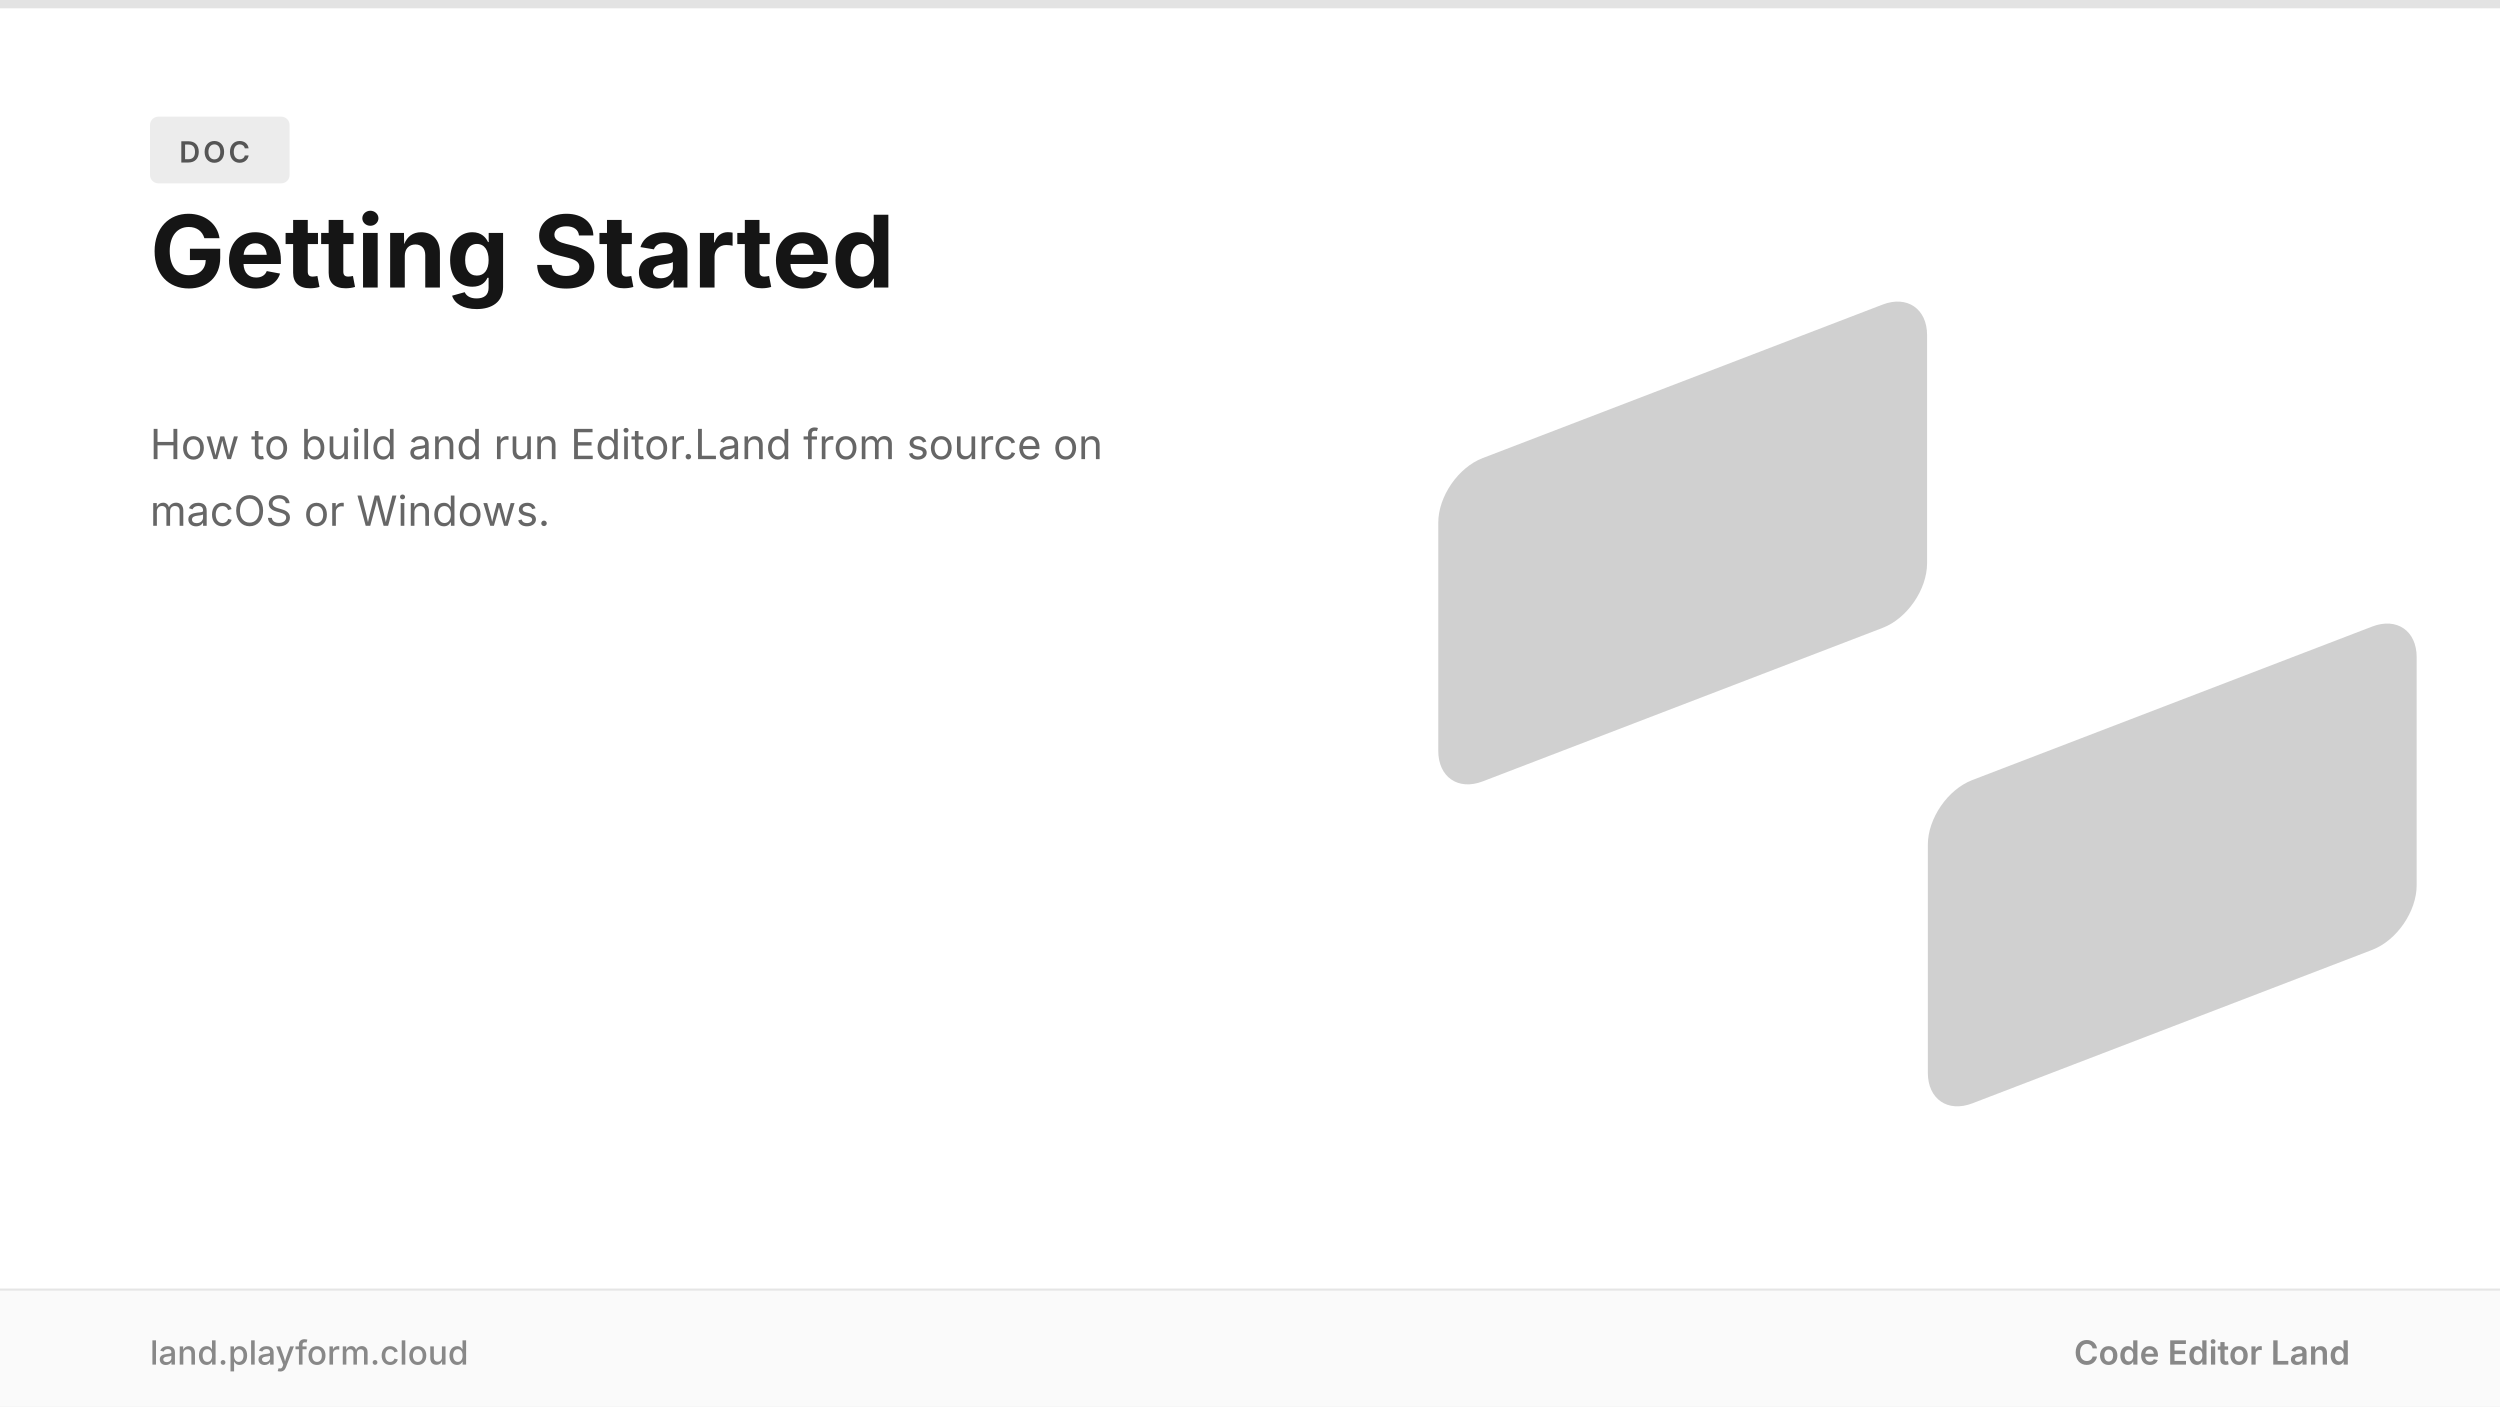
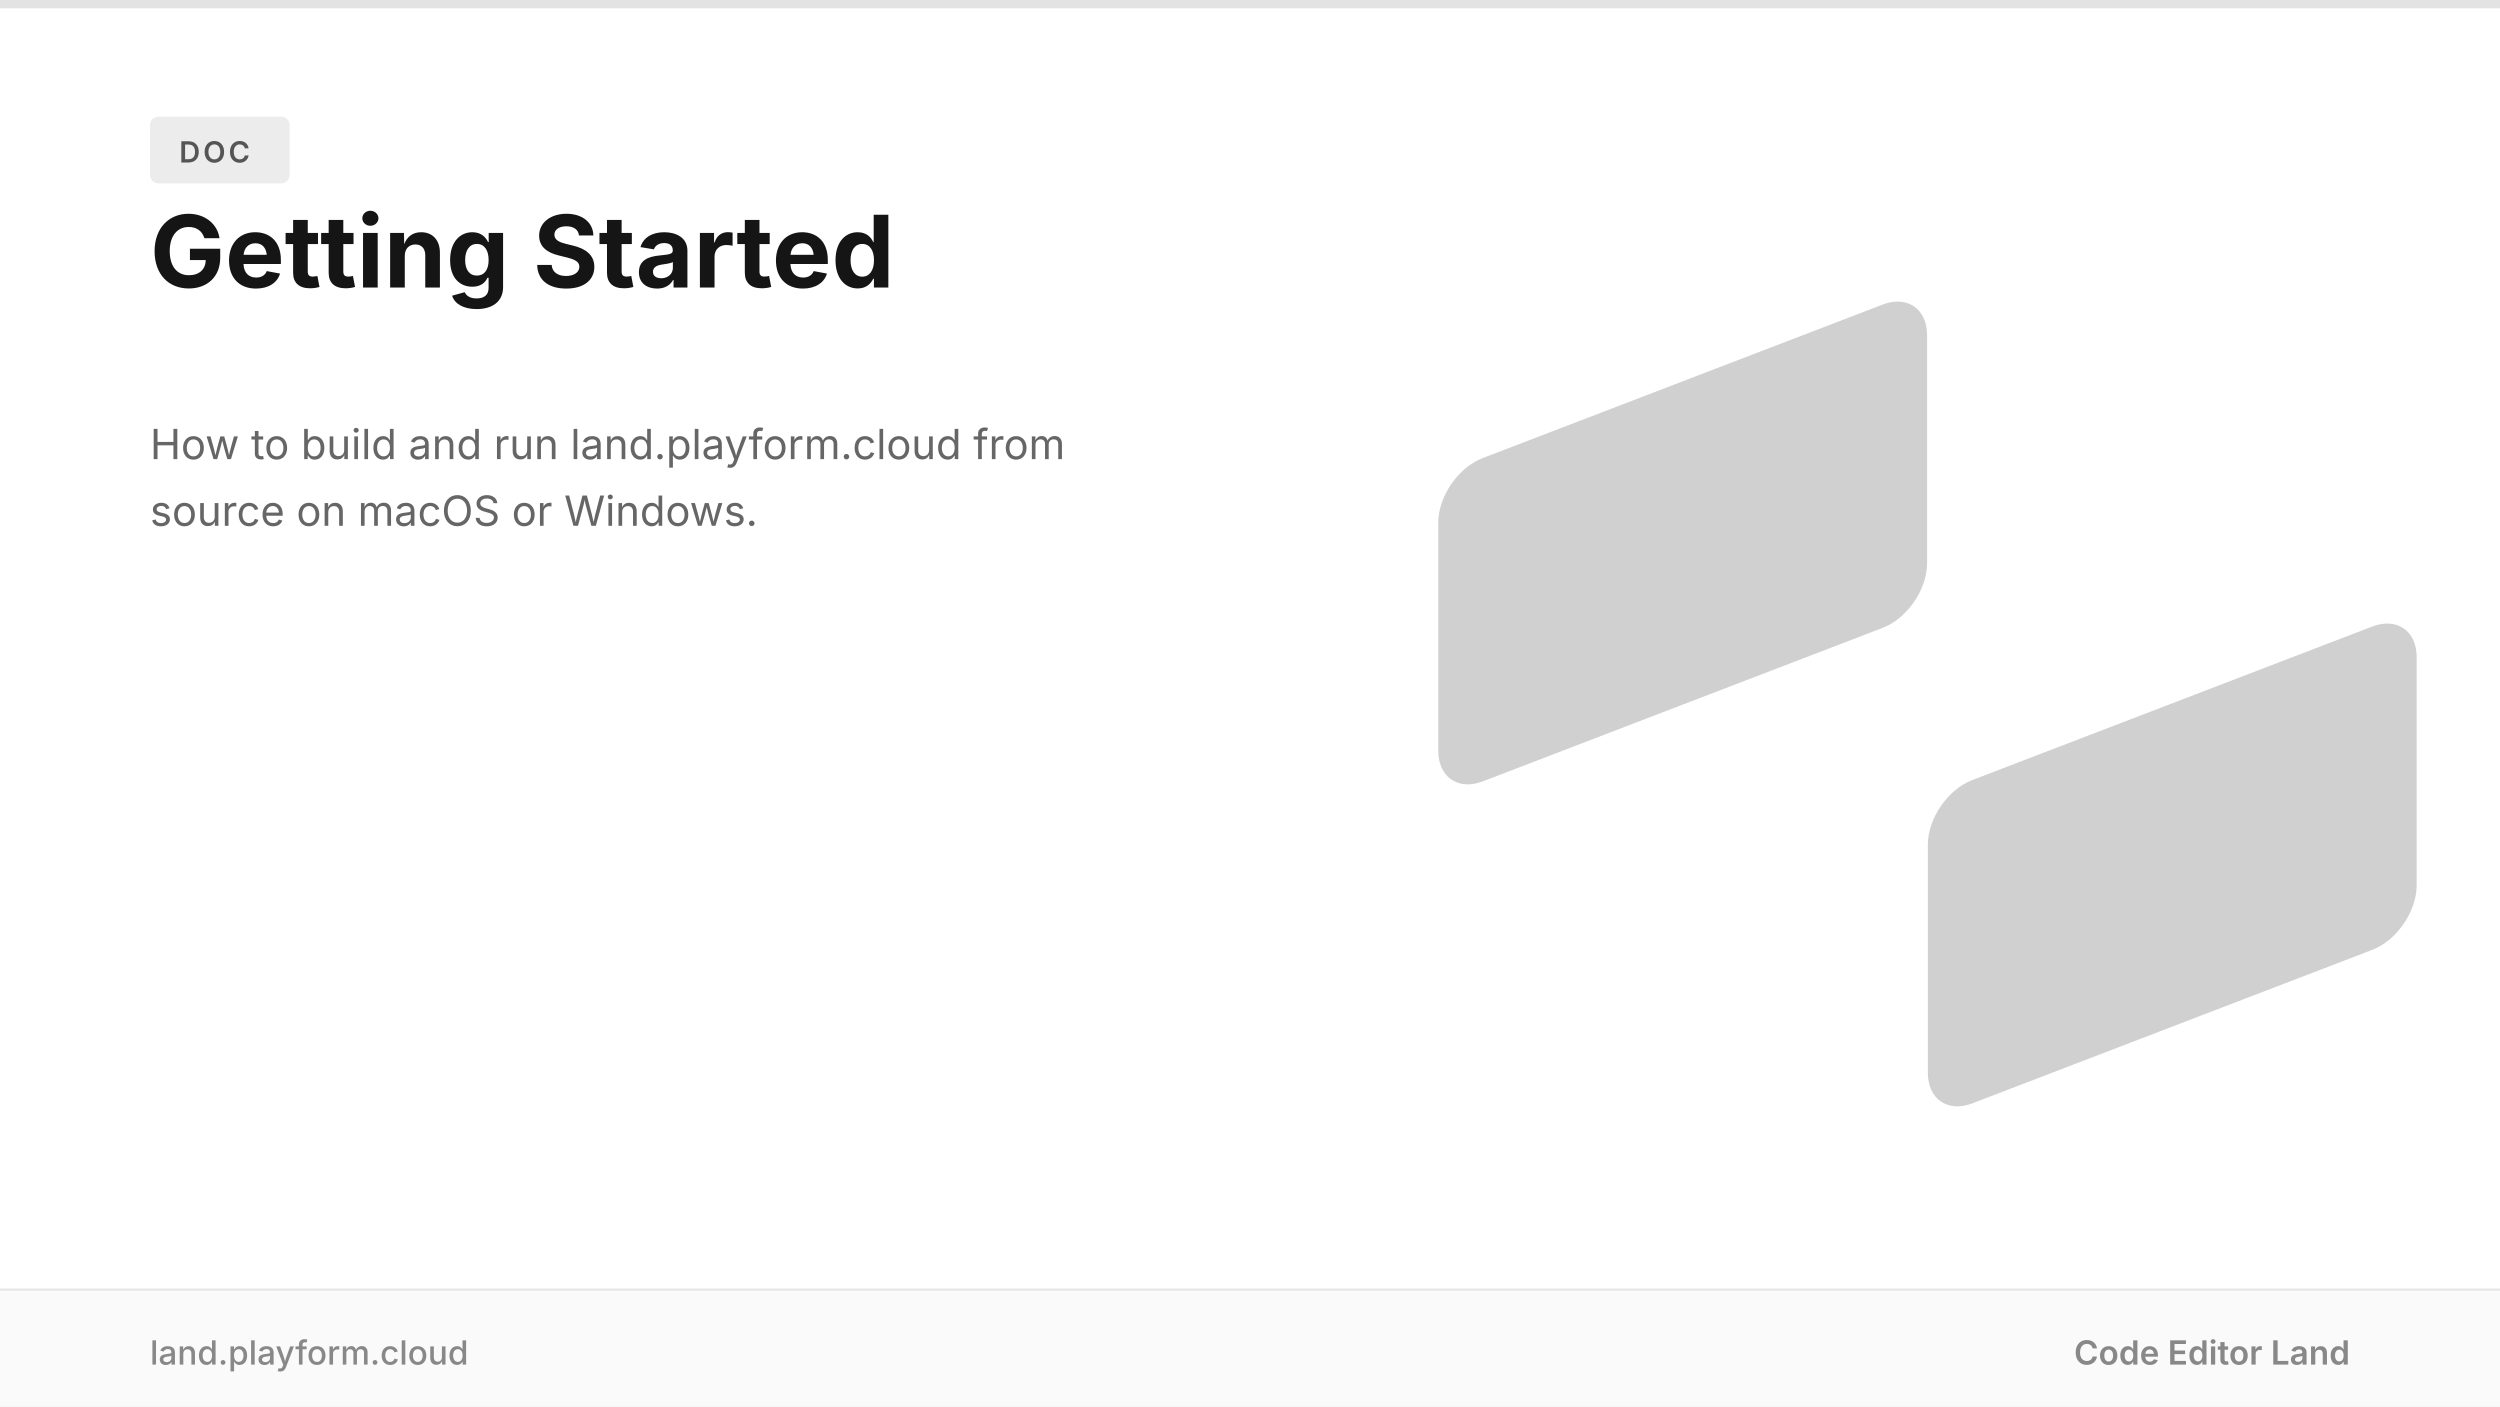
<svg xmlns="http://www.w3.org/2000/svg" width="1200" height="675" viewBox="0 0 1200 675">
  <path fill="#fff" d="M0 0h1200v675H0z" />
  <path fill="#151515" fill-opacity=".12" d="M0 0h1200v4H0z" />
  <rect width="1005.28" height="620.771" fill="#151515" fill-opacity=".2" rx="91.389" transform="matrix(-.2334 .08959 0 .25 925 138)" />
  <rect width="1005.28" height="620.771" fill="#151515" fill-opacity=".2" rx="91.389" transform="matrix(-.2334 .08959 0 .25 1160 292.55)" />
  <rect width="67" height="32" x="72" y="56" fill="#151515" fill-opacity=".08" rx="4" />
  <text x="86" y="78" fill="#555" font-family="system-ui, -apple-system, 'Segoe UI', sans-serif" font-size="14" font-weight="600" letter-spacing=".1em">DOC</text>
  <text x="72" y="138" fill="#151515" font-family="system-ui, -apple-system, 'Segoe UI', sans-serif" font-size="48" font-weight="700">Getting Started</text>
-   <text x="72" y="220.4" fill="#666" font-family="system-ui, -apple-system, 'Segoe UI', sans-serif" font-size="20" font-weight="400">How to build and run Editor.Land from source on</text>
-   <text x="72" y="252.4" fill="#666" font-family="system-ui, -apple-system, 'Segoe UI', sans-serif" font-size="20" font-weight="400">macOS or Windows.</text>
+   <text x="72" y="220.4" fill="#666" font-family="system-ui, -apple-system, 'Segoe UI', sans-serif" font-size="20" font-weight="400">How to build and run land.playform.cloud from</text>
+   <text x="72" y="252.4" fill="#666" font-family="system-ui, -apple-system, 'Segoe UI', sans-serif" font-size="20" font-weight="400">source on macOS or Windows.</text>
  <path fill="#fafafa" d="M0 619h1200v56H0z" />
  <path stroke="#e5e5e5" d="M0 619h1200" />
  <text x="72" y="655" fill="#888" font-family="system-ui, -apple-system, 'Segoe UI', sans-serif" font-size="16" font-weight="500">land.playform.cloud</text>
  <text x="1128" y="655" fill="#888" font-family="system-ui, -apple-system, 'Segoe UI', sans-serif" font-size="16" font-weight="600" text-anchor="end">Code Editor Land</text>
</svg>
